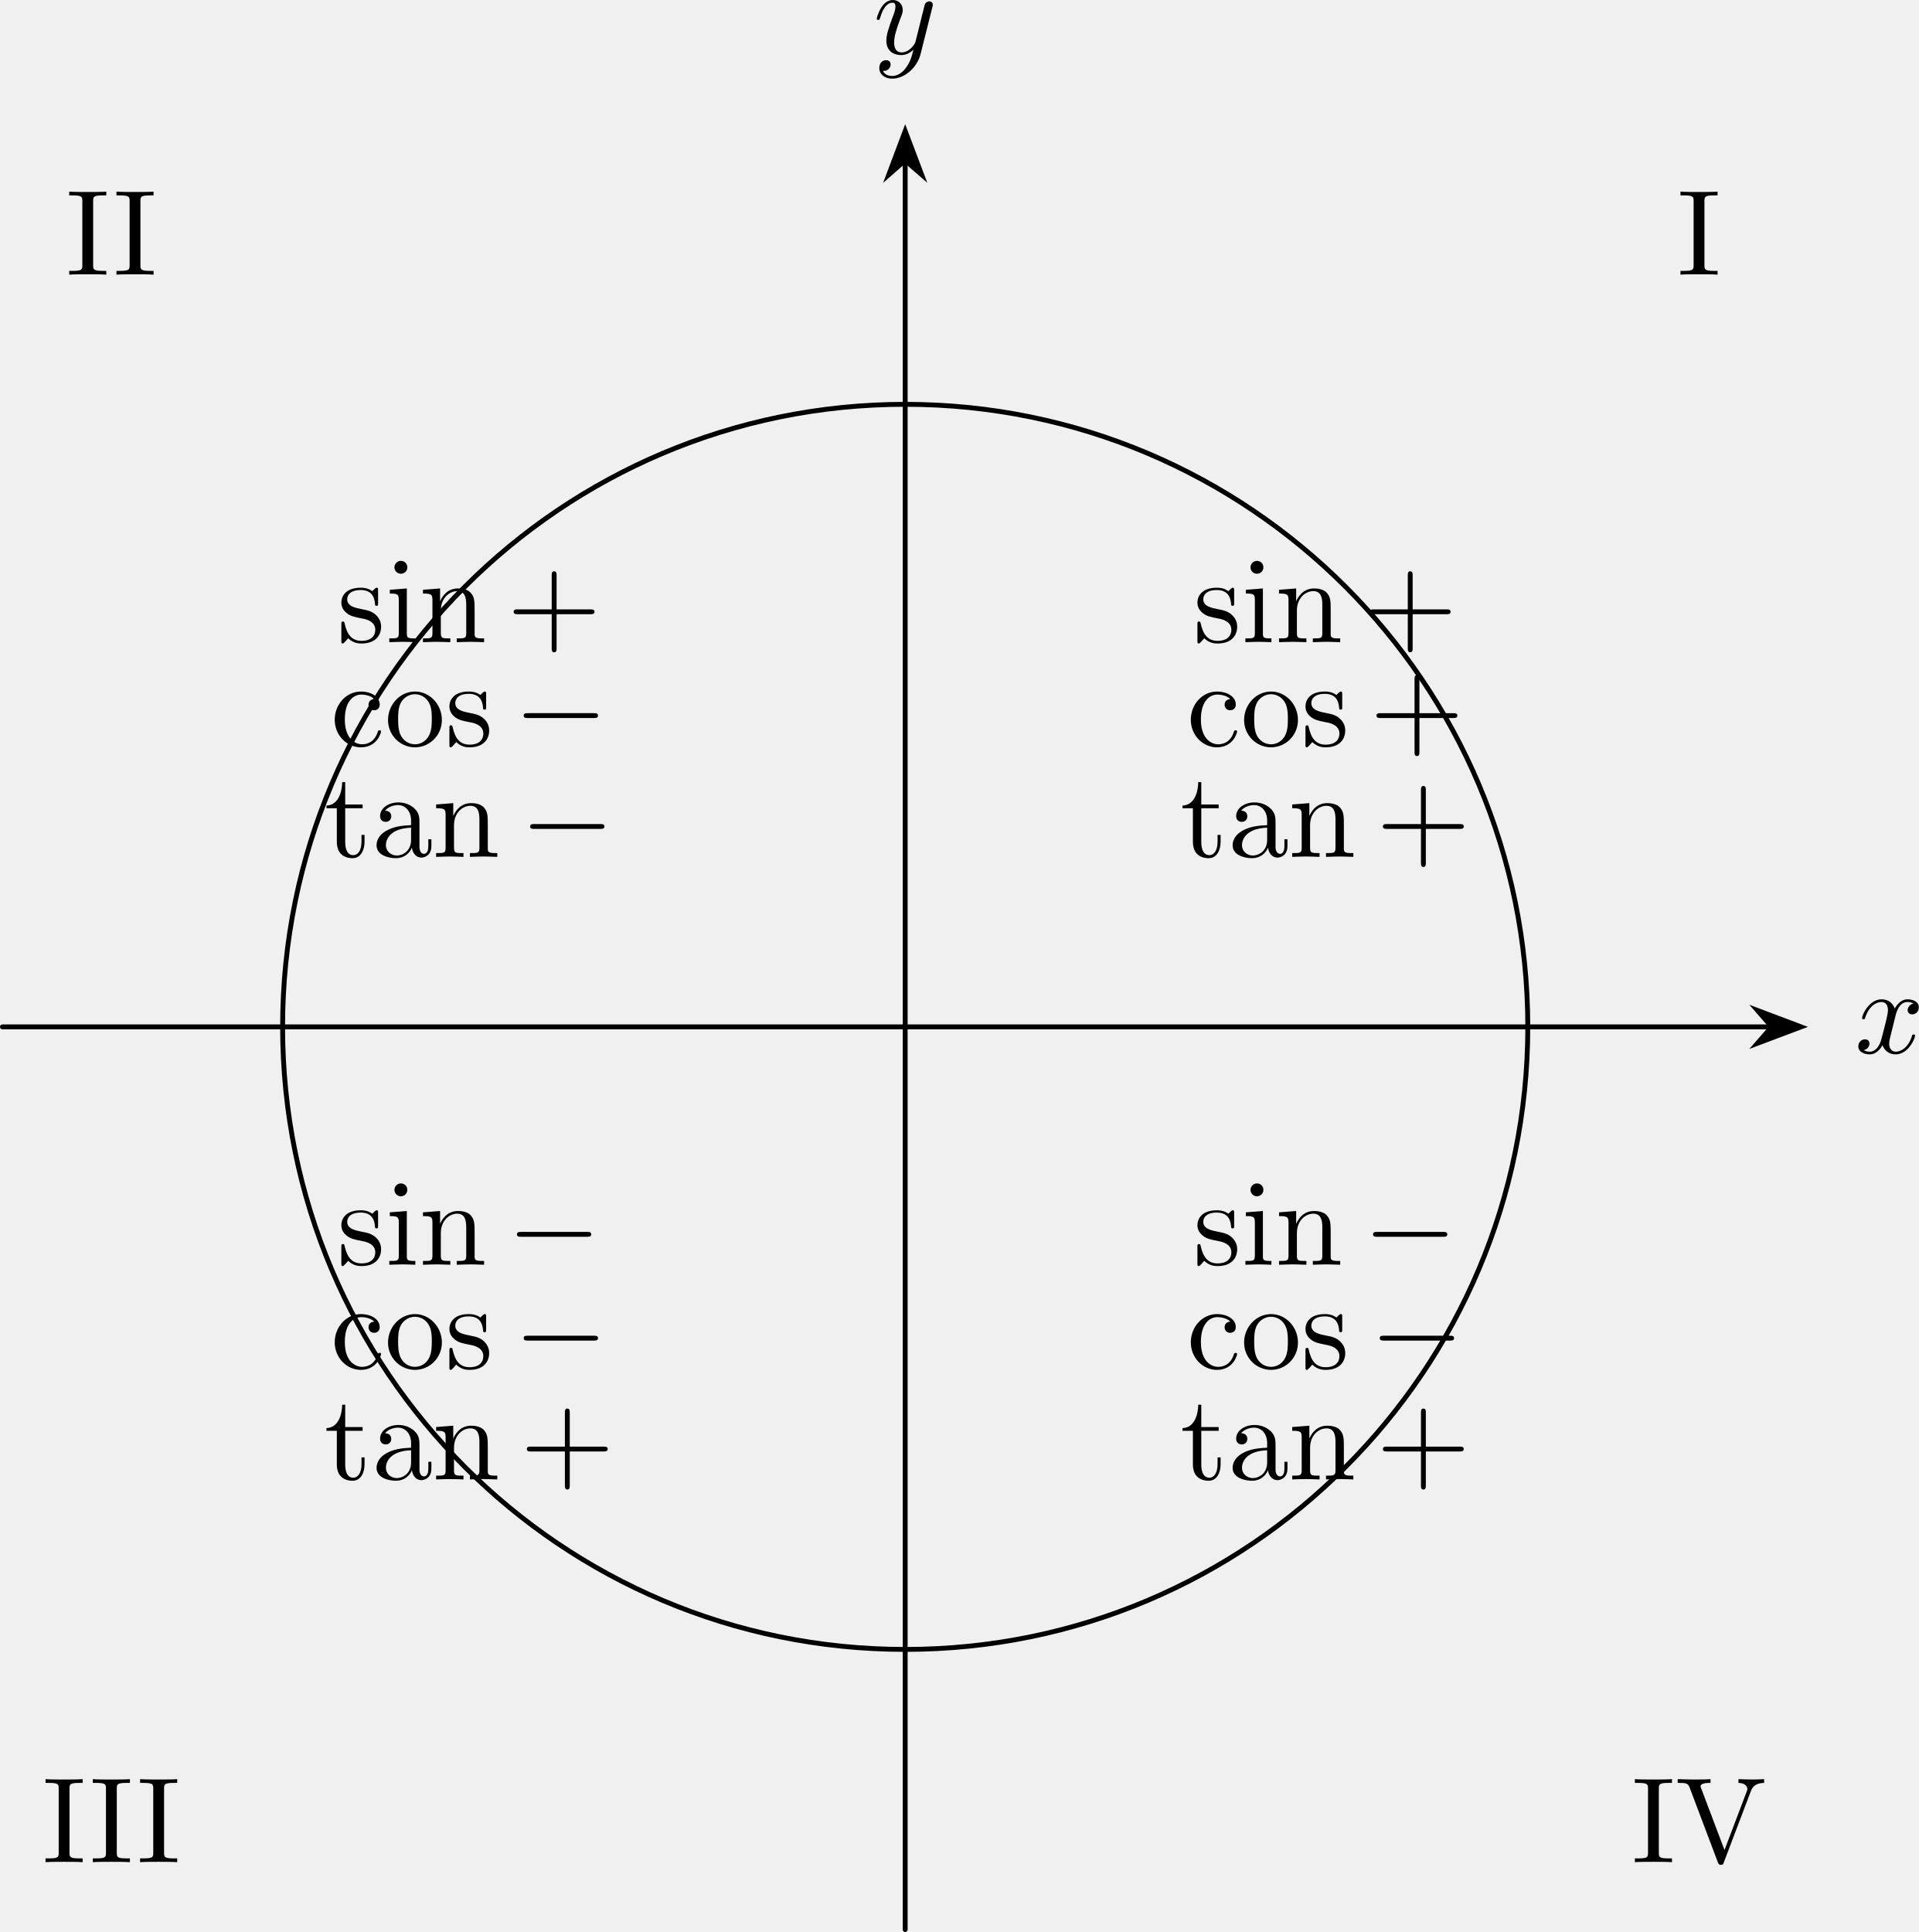
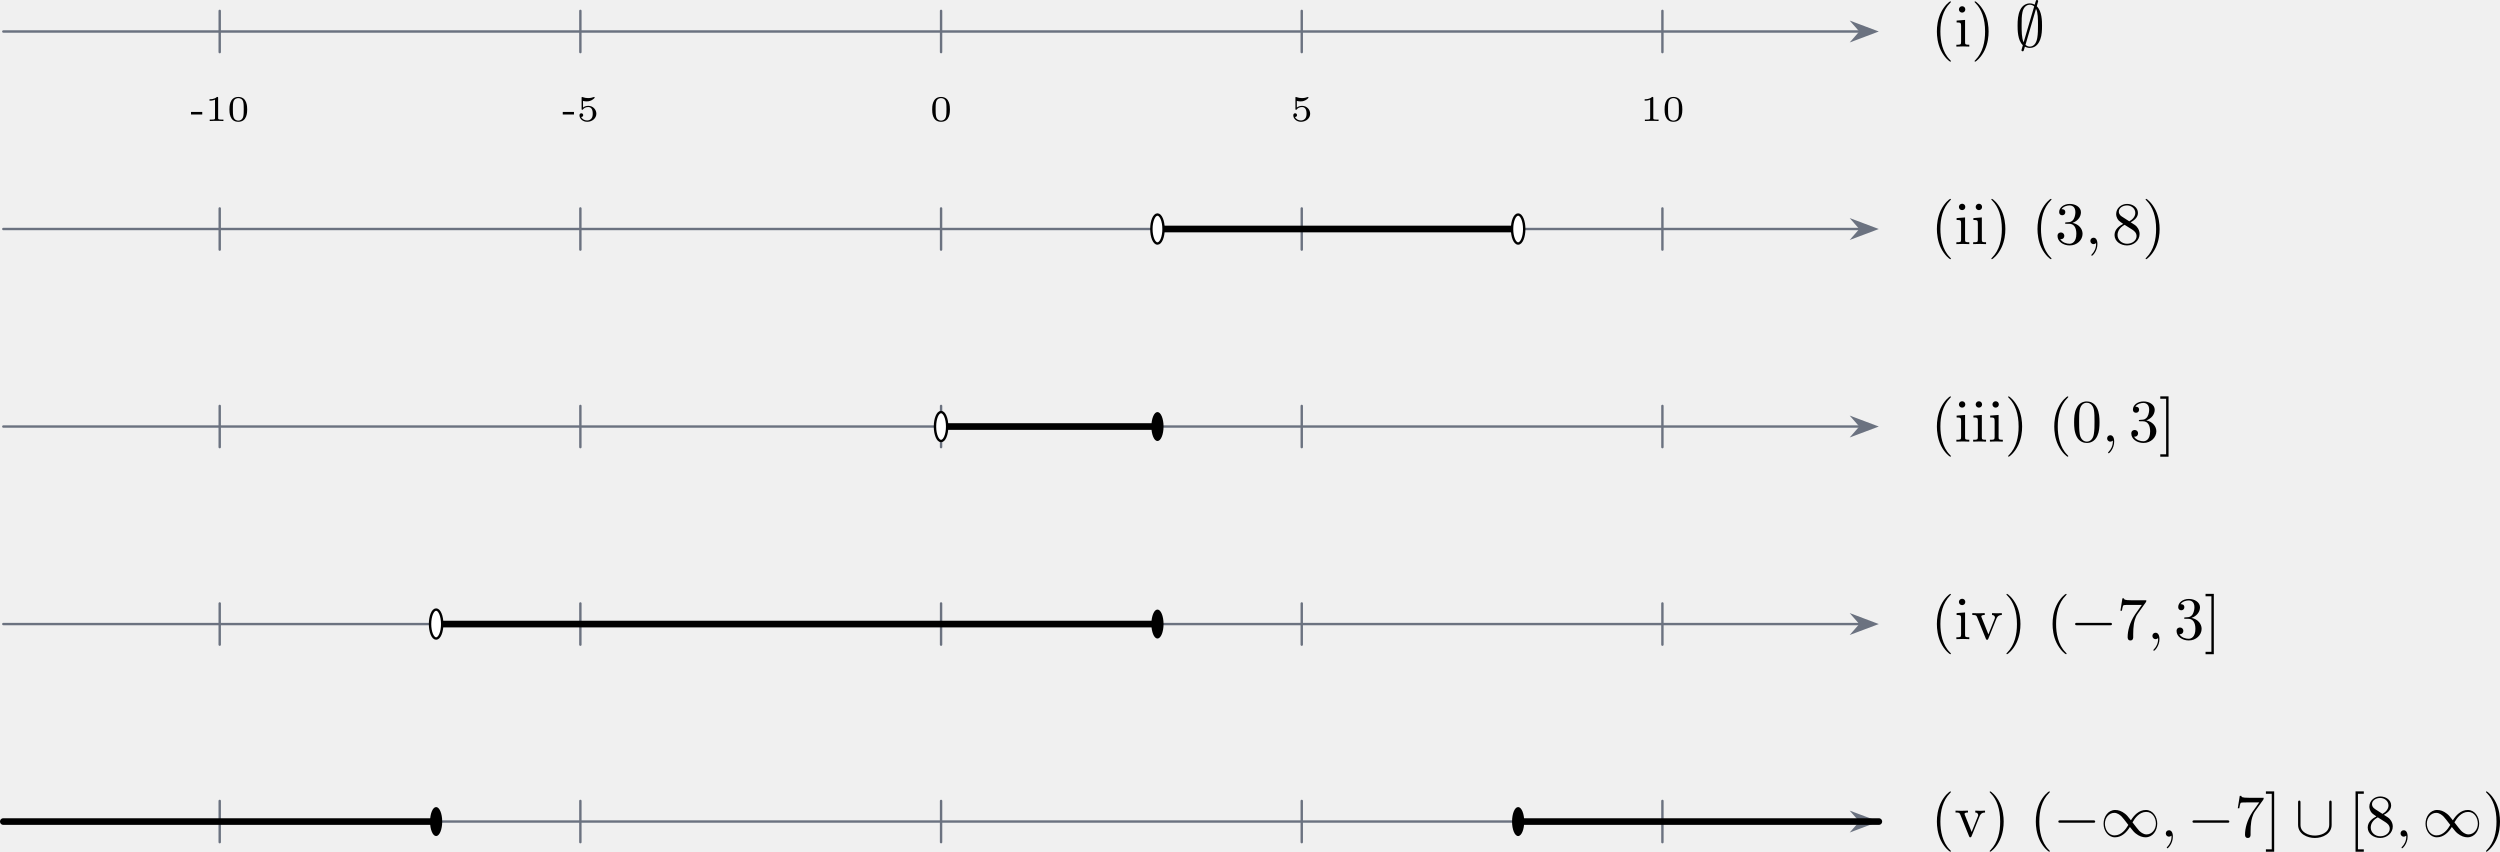
- <svg xmlns="http://www.w3.org/2000/svg" xmlns:xlink="http://www.w3.org/1999/xlink" version="1.1" width="220.156pt" height="221.682pt" viewBox=".252 21.666 220.156 221.682">
+ <svg xmlns="http://www.w3.org/2000/svg" xmlns:xlink="http://www.w3.org/1999/xlink" version="1.1" width="577.663pt" height="196.807pt" viewBox="-.001 40.49 577.663 196.807">
  <defs>
+     <path id="g2-45" d="M2.014-1.076V-1.5H.161V-1.076H2.014Z" />
+     <path id="g2-48" d="M3.288-1.907C3.288-2.343 3.288-3.975 1.823-3.975S.359-2.343 .359-1.907C.359-1.476 .359 .126 1.823 .126S3.288-1.476 3.288-1.907ZM1.823-.066C1.572-.066 1.166-.185 1.022-.681C.927-1.028 .927-1.614 .927-1.985C.927-2.385 .927-2.845 1.01-3.168C1.16-3.706 1.614-3.784 1.823-3.784C2.098-3.784 2.493-3.652 2.624-3.198C2.714-2.881 2.72-2.445 2.72-1.985C2.72-1.602 2.72-.998 2.618-.664C2.451-.143 2.02-.066 1.823-.066Z" />
+     <path id="g2-49" d="M2.146-3.796C2.146-3.975 2.122-3.975 1.943-3.975C1.548-3.593 .938-3.593 .723-3.593V-3.359C.879-3.359 1.273-3.359 1.632-3.527V-.508C1.632-.311 1.632-.233 1.016-.233H.759V0C1.088-.024 1.554-.024 1.889-.024S2.69-.024 3.019 0V-.233H2.762C2.146-.233 2.146-.311 2.146-.508V-3.796Z" />
+     <path id="g2-53" d="M1.016-3.318C1.213-3.264 1.423-3.24 1.626-3.24C1.757-3.24 2.092-3.24 2.469-3.449C2.57-3.509 2.941-3.754 2.941-3.879C2.941-3.957 2.881-3.975 2.857-3.975C2.839-3.975 2.833-3.975 2.768-3.951C2.552-3.867 2.248-3.784 1.859-3.784C1.566-3.784 1.243-3.838 .974-3.939C.915-3.963 .891-3.975 .867-3.975C.783-3.975 .783-3.909 .783-3.814V-2.02C.783-1.919 .783-1.847 .891-1.847C.944-1.847 .962-1.871 1.004-1.919C1.154-2.11 1.417-2.313 1.883-2.313C2.618-2.313 2.618-1.417 2.618-1.225C2.618-.992 2.6-.658 2.403-.412C2.218-.185 1.943-.09 1.686-.09C1.273-.09 .861-.317 .717-.664C1.01-.669 1.046-.903 1.046-.974C1.046-1.136 .921-1.279 .735-1.279C.681-1.279 .43-1.249 .43-.95C.43-.4 .95 .126 1.704 .126C2.523 .126 3.216-.454 3.216-1.201C3.216-1.883 2.666-2.505 1.895-2.505C1.506-2.505 1.207-2.379 1.016-2.218V-3.318Z" />
    <path id="g7-0" d="M6.565-2.291C6.735-2.291 6.914-2.291 6.914-2.491S6.735-2.69 6.565-2.69H1.176C1.006-2.69 .827-2.69 .827-2.491S1.006-2.291 1.176-2.291H6.565Z" />
-     <path id="g6-43" d="M4.462-2.509H7.505C7.658-2.509 7.865-2.509 7.865-2.727S7.658-2.945 7.505-2.945H4.462V-6C4.462-6.153 4.462-6.36 4.244-6.36S4.025-6.153 4.025-6V-2.945H.971C.818-2.945 .611-2.945 .611-2.727S.818-2.509 .971-2.509H4.025V.545C4.025 .698 4.025 .905 4.244 .905S4.462 .698 4.462 .545V-2.509Z" />
-     <path id="g6-73" d="M2.455-6.6C2.455-6.993 2.487-7.113 3.349-7.113H3.633V-7.451C3.251-7.418 2.389-7.418 1.975-7.418C1.549-7.418 .687-7.418 .305-7.451V-7.113H.589C1.451-7.113 1.484-6.993 1.484-6.6V-.851C1.484-.458 1.451-.338 .589-.338H.305V0C.687-.033 1.549-.033 1.964-.033C2.389-.033 3.251-.033 3.633 0V-.338H3.349C2.487-.338 2.455-.458 2.455-.851V-6.6Z" />
-     <path id="g6-86" d="M6.775-6.382C6.927-6.785 7.222-7.102 7.964-7.113V-7.451C7.625-7.429 7.189-7.418 6.905-7.418C6.578-7.418 5.945-7.44 5.662-7.451V-7.113C6.229-7.102 6.458-6.818 6.458-6.567C6.458-6.48 6.425-6.415 6.404-6.349L4.407-1.091L2.324-6.6C2.258-6.753 2.258-6.775 2.258-6.796C2.258-7.113 2.88-7.113 3.153-7.113V-7.451C2.76-7.418 2.007-7.418 1.593-7.418C1.069-7.418 .6-7.44 .207-7.451V-7.113C.916-7.113 1.124-7.113 1.276-6.698L3.807 0C3.884 .207 3.938 .24 4.08 .24C4.265 .24 4.287 .185 4.342 .033L6.775-6.382Z" />
-     <path id="g6-97" d="M3.633-.829C3.676-.393 3.971 .065 4.484 .065C4.713 .065 5.378-.087 5.378-.971V-1.582H5.105V-.971C5.105-.338 4.833-.273 4.713-.273C4.353-.273 4.309-.764 4.309-.818V-3C4.309-3.458 4.309-3.884 3.916-4.287C3.491-4.713 2.945-4.887 2.422-4.887C1.527-4.887 .775-4.375 .775-3.655C.775-3.327 .993-3.142 1.276-3.142C1.582-3.142 1.778-3.36 1.778-3.644C1.778-3.775 1.724-4.135 1.222-4.145C1.516-4.527 2.051-4.647 2.4-4.647C2.935-4.647 3.556-4.222 3.556-3.251V-2.847C3-2.815 2.236-2.782 1.549-2.455C.731-2.084 .458-1.516 .458-1.036C.458-.153 1.516 .12 2.204 .12C2.924 .12 3.425-.316 3.633-.829ZM3.556-2.618V-1.527C3.556-.491 2.771-.12 2.28-.12C1.745-.12 1.298-.502 1.298-1.047C1.298-1.647 1.756-2.553 3.556-2.618Z" />
-     <path id="g6-99" d="M1.276-2.378C1.276-4.156 2.171-4.615 2.749-4.615C2.847-4.615 3.535-4.604 3.916-4.211C3.469-4.178 3.404-3.851 3.404-3.709C3.404-3.425 3.6-3.207 3.905-3.207C4.189-3.207 4.407-3.393 4.407-3.72C4.407-4.462 3.578-4.887 2.738-4.887C1.375-4.887 .371-3.709 .371-2.356C.371-.96 1.451 .12 2.716 .12C4.178 .12 4.527-1.189 4.527-1.298S4.418-1.407 4.385-1.407C4.287-1.407 4.265-1.364 4.244-1.298C3.927-.284 3.218-.153 2.815-.153C2.236-.153 1.276-.622 1.276-2.378Z" />
+     <path id="g7-49" d="M5.061-2.7C4.523-3.377 4.403-3.527 4.095-3.776C3.537-4.224 2.979-4.403 2.471-4.403C1.305-4.403 .548-3.308 .548-2.142C.548-.996 1.285 .11 2.431 .11S4.403-.797 4.892-1.594C5.43-.917 5.549-.767 5.858-.518C6.416-.07 6.974 .11 7.482 .11C8.648 .11 9.405-.986 9.405-2.152C9.405-3.298 8.667-4.403 7.522-4.403S5.549-3.497 5.061-2.7ZM5.32-2.361C5.729-3.078 6.466-4.085 7.592-4.085C8.648-4.085 9.186-3.049 9.186-2.152C9.186-1.176 8.518-.369 7.641-.369C7.064-.369 6.615-.787 6.406-.996C6.157-1.265 5.928-1.574 5.32-2.361ZM4.633-1.933C4.224-1.215 3.487-.209 2.361-.209C1.305-.209 .767-1.245 .767-2.142C.767-3.118 1.435-3.925 2.311-3.925C2.889-3.925 3.337-3.507 3.547-3.298C3.796-3.029 4.025-2.72 4.633-1.933Z" />
+     <path id="g7-59" d="M3.866-7.492C3.866-7.601 3.786-7.691 3.666-7.691C3.517-7.691 3.487-7.582 3.427-7.372C3.308-6.974 3.407-7.323 3.298-6.924C3.178-6.984 2.859-7.133 2.491-7.133C1.923-7.133 1.275-6.834 .907-6.067C.518-5.26 .468-4.364 .468-3.437C.468-2.809 .468-1.016 1.335-.239C1.106 .528 1.106 .548 1.106 .578C1.106 .687 1.186 .777 1.305 .777C1.455 .777 1.484 .677 1.544 .458C1.664 .06 1.564 .408 1.674 .01C1.913 .139 2.212 .219 2.481 .219C3.597 .219 4.035-.717 4.214-1.196C4.473-1.893 4.503-2.72 4.503-3.437C4.503-4.174 4.503-5.828 3.636-6.655L3.866-7.492ZM1.465-.697C1.136-1.385 1.136-2.61 1.136-3.557C1.136-4.364 1.136-5.051 1.275-5.689C1.465-6.615 2.042-6.914 2.491-6.914C2.69-6.914 2.949-6.854 3.208-6.635L1.465-.697ZM3.507-6.237C3.836-5.659 3.836-4.503 3.836-3.557C3.836-2.829 3.836-2.092 3.716-1.425C3.537-.379 3.009 0 2.481 0C2.252 0 2.012-.08 1.773-.289L3.507-6.237Z" />
+     <path id="g7-91" d="M6.087-5.599C6.087-5.778 6.087-5.958 5.888-5.958S5.689-5.778 5.689-5.599V-1.993C5.689-.498 4.065-.179 3.318-.179C2.869-.179 2.242-.269 1.714-.608C.946-1.096 .946-1.733 .946-2.002V-5.599C.946-5.778 .946-5.958 .747-5.958S.548-5.778 .548-5.599V-1.953C.548-.438 2.072 .219 3.318 .219C4.613 .219 6.087-.478 6.087-1.943V-5.599Z" />
+     <path id="g9-59" d="M2.022-.01C2.022-.667 1.773-1.056 1.385-1.056C1.056-1.056 .857-.807 .857-.528C.857-.259 1.056 0 1.385 0C1.504 0 1.634-.04 1.733-.13C1.763-.149 1.773-.159 1.783-.159S1.803-.149 1.803-.01C1.803 .727 1.455 1.325 1.126 1.654C1.016 1.763 1.016 1.783 1.016 1.813C1.016 1.883 1.066 1.923 1.116 1.923C1.225 1.923 2.022 1.156 2.022-.01Z" />
+     <use id="g11-40" xlink:href="#g6-40" transform="scale(.913242)" />
+     <use id="g11-41" xlink:href="#g6-41" transform="scale(.913242)" />
+     <use id="g11-48" xlink:href="#g6-48" transform="scale(.913242)" />
+     <use id="g11-51" xlink:href="#g6-51" transform="scale(.913242)" />
+     <use id="g11-55" xlink:href="#g6-55" transform="scale(.913242)" />
+     <use id="g11-56" xlink:href="#g6-56" transform="scale(.913242)" />
+     <use id="g11-91" xlink:href="#g6-91" transform="scale(.913242)" />
+     <use id="g11-93" xlink:href="#g6-93" transform="scale(.913242)" />
+     <use id="g11-105" xlink:href="#g6-105" transform="scale(.913242)" />
+     <use id="g11-118" xlink:href="#g6-118" transform="scale(.913242)" />
+     <path id="g6-40" d="M3.611 2.618C3.611 2.585 3.611 2.564 3.425 2.378C2.062 1.004 1.713-1.058 1.713-2.727C1.713-4.625 2.127-6.524 3.469-7.887C3.611-8.018 3.611-8.04 3.611-8.073C3.611-8.149 3.567-8.182 3.502-8.182C3.393-8.182 2.411-7.44 1.767-6.055C1.211-4.855 1.08-3.644 1.08-2.727C1.08-1.876 1.2-.556 1.8 .676C2.455 2.018 3.393 2.727 3.502 2.727C3.567 2.727 3.611 2.695 3.611 2.618Z" />
+     <path id="g6-41" d="M3.153-2.727C3.153-3.578 3.033-4.898 2.433-6.131C1.778-7.473 .84-8.182 .731-8.182C.665-8.182 .622-8.138 .622-8.073C.622-8.04 .622-8.018 .829-7.822C1.898-6.742 2.52-5.007 2.52-2.727C2.52-.862 2.116 1.058 .764 2.433C.622 2.564 .622 2.585 .622 2.618C.622 2.684 .665 2.727 .731 2.727C.84 2.727 1.822 1.985 2.465 .6C3.022-.6 3.153-1.811 3.153-2.727Z" />
+     <path id="g6-48" d="M5.018-3.491C5.018-4.364 4.964-5.236 4.582-6.044C4.08-7.091 3.185-7.265 2.727-7.265C2.073-7.265 1.276-6.982 .829-5.967C.48-5.215 .425-4.364 .425-3.491C.425-2.673 .469-1.691 .916-.862C1.385 .022 2.182 .24 2.716 .24C3.305 .24 4.135 .011 4.615-1.025C4.964-1.778 5.018-2.629 5.018-3.491ZM2.716 0C2.291 0 1.647-.273 1.451-1.32C1.331-1.975 1.331-2.978 1.331-3.622C1.331-4.32 1.331-5.04 1.418-5.629C1.625-6.927 2.444-7.025 2.716-7.025C3.076-7.025 3.796-6.829 4.004-5.749C4.113-5.138 4.113-4.309 4.113-3.622C4.113-2.804 4.113-2.062 3.993-1.364C3.829-.327 3.207 0 2.716 0Z" />
+     <path id="g6-51" d="M3.164-3.84C4.058-4.135 4.691-4.898 4.691-5.76C4.691-6.655 3.731-7.265 2.684-7.265C1.582-7.265 .753-6.611 .753-5.782C.753-5.422 .993-5.215 1.309-5.215C1.647-5.215 1.865-5.455 1.865-5.771C1.865-6.316 1.353-6.316 1.189-6.316C1.527-6.851 2.247-6.993 2.64-6.993C3.087-6.993 3.687-6.753 3.687-5.771C3.687-5.64 3.665-5.007 3.382-4.527C3.055-4.004 2.684-3.971 2.411-3.96C2.324-3.949 2.062-3.927 1.985-3.927C1.898-3.916 1.822-3.905 1.822-3.796C1.822-3.676 1.898-3.676 2.084-3.676H2.564C3.458-3.676 3.862-2.935 3.862-1.865C3.862-.382 3.109-.065 2.629-.065C2.16-.065 1.342-.251 .96-.895C1.342-.84 1.68-1.08 1.68-1.495C1.68-1.887 1.385-2.105 1.069-2.105C.807-2.105 .458-1.953 .458-1.473C.458-.48 1.473 .24 2.662 .24C3.993 .24 4.985-.753 4.985-1.865C4.985-2.76 4.298-3.611 3.164-3.84Z" />
+     <path id="g6-55" d="M5.193-6.644C5.291-6.775 5.291-6.796 5.291-7.025H2.64C1.309-7.025 1.287-7.167 1.244-7.375H.971L.611-5.127H.884C.916-5.302 1.015-5.989 1.156-6.12C1.233-6.185 2.084-6.185 2.225-6.185H4.484C4.364-6.011 3.502-4.822 3.262-4.462C2.28-2.989 1.92-1.473 1.92-.36C1.92-.251 1.92 .24 2.422 .24S2.924-.251 2.924-.36V-.916C2.924-1.516 2.956-2.116 3.044-2.705C3.087-2.956 3.24-3.895 3.72-4.571L5.193-6.644Z" />
+     <path id="g6-56" d="M1.778-4.985C1.276-5.313 1.233-5.684 1.233-5.869C1.233-6.535 1.942-6.993 2.716-6.993C3.513-6.993 4.211-6.425 4.211-5.64C4.211-5.018 3.785-4.495 3.131-4.113L1.778-4.985ZM3.371-3.949C4.156-4.353 4.691-4.92 4.691-5.64C4.691-6.644 3.72-7.265 2.727-7.265C1.636-7.265 .753-6.458 .753-5.444C.753-5.247 .775-4.756 1.233-4.244C1.353-4.113 1.756-3.84 2.029-3.655C1.396-3.338 .458-2.727 .458-1.647C.458-.491 1.571 .24 2.716 .24C3.949 .24 4.985-.665 4.985-1.833C4.985-2.225 4.865-2.716 4.451-3.175C4.244-3.404 4.069-3.513 3.371-3.949ZM2.28-3.491L3.622-2.64C3.927-2.433 4.44-2.105 4.44-1.44C4.44-.633 3.622-.065 2.727-.065C1.789-.065 1.004-.742 1.004-1.647C1.004-2.28 1.353-2.978 2.28-3.491Z" />
+     <path id="g6-91" d="M2.782 2.727V2.291H1.724V-7.745H2.782V-8.182H1.287V2.727H2.782Z" />
+     <path id="g6-93" d="M1.735-8.182H.24V-7.745H1.298V2.291H.24V2.727H1.735V-8.182Z" />
    <path id="g6-105" d="M1.931-4.822L.404-4.702V-4.364C1.113-4.364 1.211-4.298 1.211-3.764V-.829C1.211-.338 1.091-.338 .36-.338V0C.709-.011 1.298-.033 1.56-.033C1.942-.033 2.324-.011 2.695 0V-.338C1.975-.338 1.931-.393 1.931-.818V-4.822ZM1.975-6.72C1.975-7.069 1.702-7.298 1.396-7.298C1.058-7.298 .818-7.004 .818-6.72C.818-6.425 1.058-6.142 1.396-6.142C1.702-6.142 1.975-6.371 1.975-6.72Z" />
-     <path id="g6-110" d="M1.2-3.753V-.829C1.2-.338 1.08-.338 .349-.338V0C.731-.011 1.287-.033 1.582-.033C1.865-.033 2.433-.011 2.804 0V-.338C2.073-.338 1.953-.338 1.953-.829V-2.836C1.953-3.971 2.727-4.582 3.425-4.582C4.113-4.582 4.233-3.993 4.233-3.371V-.829C4.233-.338 4.113-.338 3.382-.338V0C3.764-.011 4.32-.033 4.615-.033C4.898-.033 5.465-.011 5.836 0V-.338C5.269-.338 4.996-.338 4.985-.665V-2.749C4.985-3.687 4.985-4.025 4.647-4.418C4.495-4.604 4.135-4.822 3.502-4.822C2.705-4.822 2.193-4.353 1.887-3.676V-4.822L.349-4.702V-4.364C1.113-4.364 1.2-4.287 1.2-3.753Z" />
-     <path id="g6-111" d="M5.138-2.335C5.138-3.731 4.047-4.887 2.727-4.887C1.364-4.887 .305-3.698 .305-2.335C.305-.927 1.44 .12 2.716 .12C4.036 .12 5.138-.949 5.138-2.335ZM2.727-.153C2.258-.153 1.778-.382 1.484-.884C1.211-1.364 1.211-2.029 1.211-2.422C1.211-2.847 1.211-3.436 1.473-3.916C1.767-4.418 2.28-4.647 2.716-4.647C3.196-4.647 3.665-4.407 3.949-3.938S4.233-2.836 4.233-2.422C4.233-2.029 4.233-1.44 3.993-.96C3.753-.469 3.273-.153 2.727-.153Z" />
-     <path id="g6-115" d="M2.269-2.116C2.509-2.073 3.404-1.898 3.404-1.113C3.404-.556 3.022-.12 2.171-.12C1.255-.12 .862-.742 .655-1.669C.622-1.811 .611-1.855 .502-1.855C.36-1.855 .36-1.778 .36-1.582V-.142C.36 .044 .36 .12 .48 .12C.535 .12 .545 .109 .753-.098C.775-.12 .775-.142 .971-.349C1.451 .109 1.942 .12 2.171 .12C3.425 .12 3.927-.611 3.927-1.396C3.927-1.975 3.6-2.302 3.469-2.433C3.109-2.782 2.684-2.869 2.225-2.956C1.615-3.076 .884-3.218 .884-3.851C.884-4.233 1.167-4.68 2.105-4.68C3.305-4.68 3.36-3.698 3.382-3.36C3.393-3.262 3.491-3.262 3.513-3.262C3.655-3.262 3.655-3.316 3.655-3.524V-4.625C3.655-4.811 3.655-4.887 3.535-4.887C3.48-4.887 3.458-4.887 3.316-4.756C3.284-4.713 3.175-4.615 3.131-4.582C2.716-4.887 2.269-4.887 2.105-4.887C.775-4.887 .36-4.156 .36-3.545C.36-3.164 .535-2.858 .829-2.618C1.178-2.335 1.484-2.269 2.269-2.116Z" />
-     <path id="g6-116" d="M1.887-4.364H3.447V-4.702H1.887V-6.709H1.615C1.604-5.815 1.276-4.647 .207-4.604V-4.364H1.135V-1.353C1.135-.011 2.149 .12 2.542 .12C3.316 .12 3.622-.655 3.622-1.353V-1.975H3.349V-1.375C3.349-.567 3.022-.153 2.618-.153C1.887-.153 1.887-1.145 1.887-1.331V-4.364Z" />
-     <use id="g11-43" xlink:href="#g6-43" transform="scale(.913242)" />
-     <use id="g11-73" xlink:href="#g6-73" transform="scale(.913242)" />
-     <use id="g11-86" xlink:href="#g6-86" transform="scale(.913242)" />
-     <use id="g11-97" xlink:href="#g6-97" transform="scale(.913242)" />
-     <use id="g11-99" xlink:href="#g6-99" transform="scale(.913242)" />
-     <use id="g11-105" xlink:href="#g6-105" transform="scale(.913242)" />
-     <use id="g11-110" xlink:href="#g6-110" transform="scale(.913242)" />
-     <use id="g11-111" xlink:href="#g6-111" transform="scale(.913242)" />
-     <use id="g11-115" xlink:href="#g6-115" transform="scale(.913242)" />
-     <use id="g11-116" xlink:href="#g6-116" transform="scale(.913242)" />
-     <path id="g9-120" d="M3.328-3.009C3.387-3.268 3.616-4.184 4.314-4.184C4.364-4.184 4.603-4.184 4.812-4.055C4.533-4.005 4.334-3.756 4.334-3.517C4.334-3.357 4.443-3.168 4.712-3.168C4.932-3.168 5.25-3.347 5.25-3.746C5.25-4.264 4.663-4.403 4.324-4.403C3.746-4.403 3.397-3.875 3.278-3.646C3.029-4.304 2.491-4.403 2.202-4.403C1.166-4.403 .598-3.118 .598-2.869C.598-2.77 .697-2.77 .717-2.77C.797-2.77 .827-2.79 .847-2.879C1.186-3.935 1.843-4.184 2.182-4.184C2.371-4.184 2.72-4.095 2.72-3.517C2.72-3.208 2.55-2.54 2.182-1.146C2.022-.528 1.674-.11 1.235-.11C1.176-.11 .946-.11 .737-.239C.986-.289 1.205-.498 1.205-.777C1.205-1.046 .986-1.126 .837-1.126C.538-1.126 .289-.867 .289-.548C.289-.09 .787 .11 1.225 .11C1.883 .11 2.242-.588 2.271-.648C2.391-.279 2.75 .11 3.347 .11C4.374 .11 4.941-1.176 4.941-1.425C4.941-1.524 4.852-1.524 4.822-1.524C4.732-1.524 4.712-1.484 4.692-1.415C4.364-.349 3.686-.11 3.367-.11C2.979-.11 2.819-.428 2.819-.767C2.819-.986 2.879-1.205 2.989-1.644L3.328-3.009Z" />
-     <path id="g9-121" d="M4.842-3.796C4.882-3.935 4.882-3.955 4.882-4.025C4.882-4.204 4.742-4.294 4.593-4.294C4.493-4.294 4.334-4.234 4.244-4.085C4.224-4.035 4.144-3.726 4.105-3.547C4.035-3.288 3.965-3.019 3.905-2.75L3.457-.956C3.417-.807 2.989-.11 2.331-.11C1.823-.11 1.714-.548 1.714-.917C1.714-1.375 1.883-1.993 2.222-2.869C2.381-3.278 2.421-3.387 2.421-3.587C2.421-4.035 2.102-4.403 1.604-4.403C.658-4.403 .289-2.959 .289-2.869C.289-2.77 .389-2.77 .408-2.77C.508-2.77 .518-2.79 .568-2.949C.837-3.885 1.235-4.184 1.574-4.184C1.654-4.184 1.823-4.184 1.823-3.866C1.823-3.616 1.724-3.357 1.654-3.168C1.255-2.112 1.076-1.544 1.076-1.076C1.076-.189 1.704 .11 2.291 .11C2.68 .11 3.019-.06 3.298-.339C3.168 .179 3.049 .667 2.65 1.196C2.391 1.534 2.012 1.823 1.554 1.823C1.415 1.823 .966 1.793 .797 1.405C.956 1.405 1.086 1.405 1.225 1.285C1.325 1.196 1.425 1.066 1.425 .877C1.425 .568 1.156 .528 1.056 .528C.827 .528 .498 .687 .498 1.176C.498 1.674 .936 2.042 1.554 2.042C2.58 2.042 3.606 1.136 3.885 .01L4.842-3.796Z" />
+     <path id="g6-118" d="M4.538-3.633C4.636-3.884 4.822-4.353 5.542-4.364V-4.702C5.291-4.68 4.975-4.669 4.724-4.669C4.462-4.669 3.96-4.691 3.775-4.702V-4.364C4.178-4.353 4.298-4.102 4.298-3.895C4.298-3.796 4.276-3.753 4.233-3.633L3.12-.851L1.898-3.895C1.833-4.036 1.833-4.058 1.833-4.08C1.833-4.364 2.258-4.364 2.455-4.364V-4.702C2.127-4.691 1.516-4.669 1.265-4.669C.971-4.669 .535-4.68 .207-4.702V-4.364C.895-4.364 .938-4.298 1.08-3.96L2.651-.087C2.716 .065 2.738 .12 2.88 .12S3.065 .022 3.109-.087L4.538-3.633Z" />
  </defs>
  <g id="page1" transform="matrix(1.4 0 0 1.4 0 0)">
-     <path d="M.379 99.637H145.285" stroke="#000" fill="none" stroke-width=".399" stroke-linecap="round" stroke-linejoin="round" />
-     <path d="M147.781 99.637L144.211 98.289L145.383 99.637L144.211 100.98Z" />
-     <path d="M147.781 99.637L144.211 98.289L145.383 99.637L144.211 100.98Z" stroke="#000" fill="none" stroke-width=".399" stroke-miterlimit="10" stroke-linecap="round" />
-     <g transform="matrix(1 0 0 1 77.8201 2.1445)">
-       <use x="74.364" y="99.637" xlink:href="#g9-120" />
+     <path d="M.547 34.121H307.027" stroke="#6b7280" fill="none" stroke-width=".399" stroke-linecap="round" stroke-linejoin="round" />
+     <path d="M309.524 34.121L305.953 32.777L307.129 34.121L305.953 35.469Z" fill="#6b7280" />
+     <path d="M309.524 34.121L305.953 32.777L307.129 34.121L305.953 35.469Z" stroke="#6b7280" fill="none" stroke-width=".399" stroke-miterlimit="10" stroke-linecap="round" />
+     <g transform="matrix(1 0 0 1 163.37 2.4907)">
+       <use x="155.319" y="34.122" xlink:href="#g11-40" />
+       <use x="159.193" y="34.122" xlink:href="#g11-105" />
+       <use x="161.961" y="34.122" xlink:href="#g11-41" />
+       <use x="169.156" y="34.122" xlink:href="#g7-59" />
    </g>
-     <path d="M74.363 173.621V28.715" stroke="#000" fill="none" stroke-width=".399" stroke-miterlimit="10" stroke-linecap="round" stroke-linejoin="round" />
-     <path d="M74.363 26.219L73.02 29.789L74.363 28.617L75.711 29.789Z" />
-     <path d="M74.363 26.219L73.02 29.789L74.363 28.617L75.711 29.789Z" stroke="#000" fill="none" stroke-width=".399" stroke-miterlimit="10" stroke-linecap="round" />
-     <g transform="matrix(1 0 0 1 -2.621 -79.757)">
-       <use x="74.364" y="99.637" xlink:href="#g9-121" />
+     <path d="M36.262 37.523V30.719" stroke="#6b7280" fill="none" stroke-width=".399" stroke-miterlimit="10" stroke-linecap="round" stroke-linejoin="round" />
+     <path d="M95.789 37.523V30.719" stroke="#6b7280" fill="none" stroke-width=".399" stroke-miterlimit="10" stroke-linecap="round" stroke-linejoin="round" />
+     <path d="M155.32 37.523V30.719" stroke="#6b7280" fill="none" stroke-width=".399" stroke-miterlimit="10" stroke-linecap="round" stroke-linejoin="round" />
+     <path d="M214.848 37.523V30.719" stroke="#6b7280" fill="none" stroke-width=".399" stroke-miterlimit="10" stroke-linecap="round" stroke-linejoin="round" />
+     <path d="M274.375 37.523V30.719" stroke="#6b7280" fill="none" stroke-width=".399" stroke-miterlimit="10" stroke-linecap="round" stroke-linejoin="round" />
+     <path d="M.547 66.719H307.027" stroke="#6b7280" fill="none" stroke-width=".399" stroke-miterlimit="10" stroke-linecap="round" stroke-linejoin="round" />
+     <path d="M309.524 66.719L305.953 65.375L307.129 66.719L305.953 68.066Z" fill="#6b7280" />
+     <path d="M309.524 66.719L305.953 65.375L307.129 66.719L305.953 68.066Z" stroke="#6b7280" fill="none" stroke-width=".399" stroke-miterlimit="10" stroke-linecap="round" />
+     <g transform="matrix(1 0 0 1 163.37 35.0893)">
+       <use x="155.319" y="34.122" xlink:href="#g11-40" />
+       <use x="159.193" y="34.122" xlink:href="#g11-105" />
+       <use x="161.961" y="34.122" xlink:href="#g11-105" />
+       <use x="164.728" y="34.122" xlink:href="#g11-41" />
+       <use x="171.923" y="34.122" xlink:href="#g11-40" />
+       <use x="175.798" y="34.122" xlink:href="#g11-51" />
+       <use x="180.779" y="34.122" xlink:href="#g9-59" />
+       <use x="185.207" y="34.122" xlink:href="#g11-56" />
+       <use x="190.188" y="34.122" xlink:href="#g11-41" />
    </g>
-     <path d="M125.387 99.637C125.387 71.457 102.543 48.613 74.363 48.613C46.184 48.613 23.34 71.457 23.34 99.637C23.34 127.816 46.184 150.66 74.363 150.66C102.543 150.66 125.387 127.816 125.387 99.637Z" stroke="#000" fill="none" stroke-width=".399" stroke-miterlimit="10" stroke-linecap="round" stroke-linejoin="round" />
-     <g transform="matrix(1 0 0 1 23.6206 -31.5295)">
-       <use x="74.364" y="99.637" xlink:href="#g11-115" />
-       <use x="78.294" y="99.637" xlink:href="#g11-105" />
-       <use x="81.061" y="99.637" xlink:href="#g11-110" />
-       <use x="88.256" y="99.637" xlink:href="#g11-43" />
+     <path d="M36.262 70.121V63.32" stroke="#6b7280" fill="none" stroke-width=".399" stroke-miterlimit="10" stroke-linecap="round" stroke-linejoin="round" />
+     <path d="M95.789 70.121V63.32" stroke="#6b7280" fill="none" stroke-width=".399" stroke-miterlimit="10" stroke-linecap="round" stroke-linejoin="round" />
+     <path d="M155.32 70.121V63.32" stroke="#6b7280" fill="none" stroke-width=".399" stroke-miterlimit="10" stroke-linecap="round" stroke-linejoin="round" />
+     <path d="M214.848 70.121V63.32" stroke="#6b7280" fill="none" stroke-width=".399" stroke-miterlimit="10" stroke-linecap="round" stroke-linejoin="round" />
+     <path d="M274.375 70.121V63.32" stroke="#6b7280" fill="none" stroke-width=".399" stroke-miterlimit="10" stroke-linecap="round" stroke-linejoin="round" />
+     <path d="M.547 99.32H307.027" stroke="#6b7280" fill="none" stroke-width=".399" stroke-miterlimit="10" stroke-linecap="round" stroke-linejoin="round" />
+     <path d="M309.524 99.32L305.953 97.973L307.129 99.32L305.953 100.664Z" fill="#6b7280" />
+     <path d="M309.524 99.32L305.953 97.973L307.129 99.32L305.953 100.664Z" stroke="#6b7280" fill="none" stroke-width=".399" stroke-miterlimit="10" stroke-linecap="round" />
+     <g transform="matrix(1 0 0 1 163.37 67.6883)">
+       <use x="155.319" y="34.122" xlink:href="#g11-40" />
+       <use x="159.193" y="34.122" xlink:href="#g11-105" />
+       <use x="161.961" y="34.122" xlink:href="#g11-105" />
+       <use x="164.728" y="34.122" xlink:href="#g11-105" />
+       <use x="167.495" y="34.122" xlink:href="#g11-41" />
+       <use x="174.691" y="34.122" xlink:href="#g11-40" />
+       <use x="178.565" y="34.122" xlink:href="#g11-48" />
+       <use x="183.546" y="34.122" xlink:href="#g9-59" />
+       <use x="187.974" y="34.122" xlink:href="#g11-51" />
+       <use x="192.956" y="34.122" xlink:href="#g11-93" />
    </g>
-     <g transform="matrix(1 0 0 1 23.0671 -23.0212)">
-       <use x="74.364" y="99.637" xlink:href="#g11-99" />
-       <use x="78.792" y="99.637" xlink:href="#g11-111" />
-       <use x="83.773" y="99.637" xlink:href="#g11-115" />
-       <use x="89.363" y="99.637" xlink:href="#g11-43" />
+     <path d="M36.262 102.719V95.918" stroke="#6b7280" fill="none" stroke-width=".399" stroke-miterlimit="10" stroke-linecap="round" stroke-linejoin="round" />
+     <path d="M95.789 102.719V95.918" stroke="#6b7280" fill="none" stroke-width=".399" stroke-miterlimit="10" stroke-linecap="round" stroke-linejoin="round" />
+     <path d="M155.32 102.719V95.918" stroke="#6b7280" fill="none" stroke-width=".399" stroke-miterlimit="10" stroke-linecap="round" stroke-linejoin="round" />
+     <path d="M214.848 102.719V95.918" stroke="#6b7280" fill="none" stroke-width=".399" stroke-miterlimit="10" stroke-linecap="round" stroke-linejoin="round" />
+     <path d="M274.375 102.719V95.918" stroke="#6b7280" fill="none" stroke-width=".399" stroke-miterlimit="10" stroke-linecap="round" stroke-linejoin="round" />
+     <path d="M.547 131.918H307.027" stroke="#6b7280" fill="none" stroke-width=".399" stroke-miterlimit="10" stroke-linecap="round" stroke-linejoin="round" />
+     <path d="M309.524 131.918L305.953 130.571L307.129 131.918L305.953 133.262Z" fill="#6b7280" />
+     <path d="M309.524 131.918L305.953 130.571L307.129 131.918L305.953 133.262Z" stroke="#6b7280" fill="none" stroke-width=".399" stroke-miterlimit="10" stroke-linecap="round" />
+     <g transform="matrix(1 0 0 1 163.37 100.2863)">
+       <use x="155.319" y="34.122" xlink:href="#g11-40" />
+       <use x="159.193" y="34.122" xlink:href="#g11-105" />
+       <use x="161.961" y="34.122" xlink:href="#g11-118" />
+       <use x="167.219" y="34.122" xlink:href="#g11-41" />
+       <use x="174.414" y="34.122" xlink:href="#g11-40" />
+       <use x="178.288" y="34.122" xlink:href="#g7-0" />
+       <use x="186.037" y="34.122" xlink:href="#g11-55" />
+       <use x="191.018" y="34.122" xlink:href="#g9-59" />
+       <use x="195.446" y="34.122" xlink:href="#g11-51" />
+       <use x="200.428" y="34.122" xlink:href="#g11-93" />
    </g>
-     <g transform="matrix(1 0 0 1 22.5413 -13.9338)">
-       <use x="74.364" y="99.637" xlink:href="#g11-116" />
-       <use x="78.238" y="99.637" xlink:href="#g11-97" />
-       <use x="83.22" y="99.637" xlink:href="#g11-110" />
-       <use x="90.415" y="99.637" xlink:href="#g11-43" />
+     <path d="M36.262 135.321V128.516" stroke="#6b7280" fill="none" stroke-width=".399" stroke-miterlimit="10" stroke-linecap="round" stroke-linejoin="round" />
+     <path d="M95.789 135.321V128.516" stroke="#6b7280" fill="none" stroke-width=".399" stroke-miterlimit="10" stroke-linecap="round" stroke-linejoin="round" />
+     <path d="M155.32 135.321V128.516" stroke="#6b7280" fill="none" stroke-width=".399" stroke-miterlimit="10" stroke-linecap="round" stroke-linejoin="round" />
+     <path d="M214.848 135.321V128.516" stroke="#6b7280" fill="none" stroke-width=".399" stroke-miterlimit="10" stroke-linecap="round" stroke-linejoin="round" />
+     <path d="M274.375 135.321V128.516" stroke="#6b7280" fill="none" stroke-width=".399" stroke-miterlimit="10" stroke-linecap="round" stroke-linejoin="round" />
+     <path d="M.547 164.516H307.027" stroke="#6b7280" fill="none" stroke-width=".399" stroke-miterlimit="10" stroke-linecap="round" stroke-linejoin="round" />
+     <path d="M309.524 164.515L305.953 163.172L307.129 164.515L305.953 165.863Z" fill="#6b7280" />
+     <path d="M309.524 164.515L305.953 163.172L307.129 164.515L305.953 165.863Z" stroke="#6b7280" fill="none" stroke-width=".399" stroke-miterlimit="10" stroke-linecap="round" />
+     <g transform="matrix(1 0 0 1 163.37 132.8853)">
+       <use x="155.319" y="34.122" xlink:href="#g11-40" />
+       <use x="159.193" y="34.122" xlink:href="#g11-118" />
+       <use x="164.451" y="34.122" xlink:href="#g11-41" />
+       <use x="171.647" y="34.122" xlink:href="#g11-40" />
+       <use x="175.521" y="34.122" xlink:href="#g7-0" />
+       <use x="183.27" y="34.122" xlink:href="#g7-49" />
+       <use x="193.232" y="34.122" xlink:href="#g9-59" />
+       <use x="197.66" y="34.122" xlink:href="#g7-0" />
+       <use x="205.409" y="34.122" xlink:href="#g11-55" />
+       <use x="210.39" y="34.122" xlink:href="#g11-93" />
+       <use x="215.372" y="34.122" xlink:href="#g7-91" />
+       <use x="224.227" y="34.122" xlink:href="#g11-91" />
+       <use x="226.995" y="34.122" xlink:href="#g11-56" />
+       <use x="231.976" y="34.122" xlink:href="#g9-59" />
+       <use x="236.404" y="34.122" xlink:href="#g7-49" />
+       <use x="246.366" y="34.122" xlink:href="#g11-41" />
    </g>
-     <g transform="matrix(1 0 0 1 -46.5373 -31.5295)">
-       <use x="74.364" y="99.637" xlink:href="#g11-115" />
-       <use x="78.294" y="99.637" xlink:href="#g11-105" />
-       <use x="81.061" y="99.637" xlink:href="#g11-110" />
-       <use x="88.256" y="99.637" xlink:href="#g11-43" />
+     <path d="M36.262 167.918V161.114" stroke="#6b7280" fill="none" stroke-width=".399" stroke-miterlimit="10" stroke-linecap="round" stroke-linejoin="round" />
+     <path d="M95.789 167.918V161.114" stroke="#6b7280" fill="none" stroke-width=".399" stroke-miterlimit="10" stroke-linecap="round" stroke-linejoin="round" />
+     <path d="M155.32 167.918V161.114" stroke="#6b7280" fill="none" stroke-width=".399" stroke-miterlimit="10" stroke-linecap="round" stroke-linejoin="round" />
+     <path d="M214.848 167.918V161.114" stroke="#6b7280" fill="none" stroke-width=".399" stroke-miterlimit="10" stroke-linecap="round" stroke-linejoin="round" />
+     <path d="M274.375 167.918V161.114" stroke="#6b7280" fill="none" stroke-width=".399" stroke-miterlimit="10" stroke-linecap="round" stroke-linejoin="round" />
+     <g transform="matrix(1 0 0 1 -123.9544 14.7742)">
+       <use x="155.319" y="34.122" xlink:href="#g2-45" />
+       <use x="157.809" y="34.122" xlink:href="#g2-49" />
+       <use x="161.462" y="34.122" xlink:href="#g2-48" />
    </g>
-     <g transform="matrix(1 0 0 1 -47.0907 -23.0212)">
-       <use x="74.364" y="99.637" xlink:href="#g11-99" />
-       <use x="78.792" y="99.637" xlink:href="#g11-111" />
-       <use x="83.773" y="99.637" xlink:href="#g11-115" />
-       <use x="89.363" y="99.637" xlink:href="#g7-0" />
+     <g transform="matrix(1 0 0 1 -62.5998 14.7742)">
+       <use x="155.319" y="34.122" xlink:href="#g2-45" />
+       <use x="157.809" y="34.122" xlink:href="#g2-53" />
    </g>
-     <g transform="matrix(1 0 0 1 -47.6166 -13.9338)">
-       <use x="74.364" y="99.637" xlink:href="#g11-116" />
-       <use x="78.238" y="99.637" xlink:href="#g11-97" />
-       <use x="83.22" y="99.637" xlink:href="#g11-110" />
-       <use x="90.415" y="99.637" xlink:href="#g7-0" />
+     <g transform="matrix(1 0 0 1 -1.826 14.7742)">
+       <use x="155.319" y="34.122" xlink:href="#g2-48" />
    </g>
-     <g transform="matrix(1 0 0 1 -46.5373 19.4945)">
-       <use x="74.364" y="99.637" xlink:href="#g11-115" />
-       <use x="78.294" y="99.637" xlink:href="#g11-105" />
-       <use x="81.061" y="99.637" xlink:href="#g11-110" />
-       <use x="88.256" y="99.637" xlink:href="#g7-0" />
+     <g transform="matrix(1 0 0 1 57.702 14.7742)">
+       <use x="155.319" y="34.122" xlink:href="#g2-53" />
    </g>
-     <g transform="matrix(1 0 0 1 -47.0907 28.0025)">
-       <use x="74.364" y="99.637" xlink:href="#g11-99" />
-       <use x="78.792" y="99.637" xlink:href="#g11-111" />
-       <use x="83.773" y="99.637" xlink:href="#g11-115" />
-       <use x="89.363" y="99.637" xlink:href="#g7-0" />
+     <g transform="matrix(1 0 0 1 115.403 14.7742)">
+       <use x="155.319" y="34.122" xlink:href="#g2-49" />
+       <use x="158.972" y="34.122" xlink:href="#g2-48" />
    </g>
-     <g transform="matrix(1 0 0 1 -47.6166 37.0905)">
-       <use x="74.364" y="99.637" xlink:href="#g11-116" />
-       <use x="78.238" y="99.637" xlink:href="#g11-97" />
-       <use x="83.22" y="99.637" xlink:href="#g11-110" />
-       <use x="90.415" y="99.637" xlink:href="#g11-43" />
-     </g>
-     <g transform="matrix(1 0 0 1 23.6206 19.4945)">
-       <use x="74.364" y="99.637" xlink:href="#g11-115" />
-       <use x="78.294" y="99.637" xlink:href="#g11-105" />
-       <use x="81.061" y="99.637" xlink:href="#g11-110" />
-       <use x="88.256" y="99.637" xlink:href="#g7-0" />
-     </g>
-     <g transform="matrix(1 0 0 1 23.0671 28.0025)">
-       <use x="74.364" y="99.637" xlink:href="#g11-99" />
-       <use x="78.792" y="99.637" xlink:href="#g11-111" />
-       <use x="83.773" y="99.637" xlink:href="#g11-115" />
-       <use x="89.363" y="99.637" xlink:href="#g7-0" />
-     </g>
-     <g transform="matrix(1 0 0 1 22.5413 37.0905)">
-       <use x="74.364" y="99.637" xlink:href="#g11-116" />
-       <use x="78.238" y="99.637" xlink:href="#g11-97" />
-       <use x="83.22" y="99.637" xlink:href="#g11-110" />
-       <use x="90.415" y="99.637" xlink:href="#g11-43" />
-     </g>
-     <g transform="matrix(1 0 0 1 63.2571 -61.6516)">
-       <use x="74.364" y="99.637" xlink:href="#g11-73" />
-     </g>
-     <g transform="matrix(1 0 0 1 -68.7916 -61.6516)">
-       <use x="74.364" y="99.637" xlink:href="#g11-73" />
-       <use x="78.238" y="99.637" xlink:href="#g11-73" />
-     </g>
-     <g transform="matrix(1 0 0 1 -70.7288 68.4595)">
-       <use x="74.364" y="99.637" xlink:href="#g11-73" />
-       <use x="78.238" y="99.637" xlink:href="#g11-73" />
-       <use x="82.113" y="99.637" xlink:href="#g11-73" />
-     </g>
-     <g transform="matrix(1 0 0 1 59.5211 68.4595)">
-       <use x="74.364" y="99.637" xlink:href="#g11-73" />
-       <use x="77.962" y="99.637" xlink:href="#g11-86" />
-     </g>
+     <path d="M191.035 66.719H250.562" stroke="#000" fill="none" stroke-width="1.096" stroke-miterlimit="10" stroke-linecap="round" stroke-linejoin="round" />
+     <path d="M192.039 66.719C192.039 65.398 191.59 64.328 191.035 64.328C190.481 64.328 190.031 65.398 190.031 66.719C190.031 68.039 190.481 69.113 191.035 69.113C191.59 69.113 192.039 68.039 192.039 66.719Z" fill="#fff" />
+     <path d="M192.039 66.719C192.039 65.398 191.59 64.328 191.035 64.328C190.481 64.328 190.031 65.398 190.031 66.719C190.031 68.039 190.481 69.113 191.035 69.113C191.59 69.113 192.039 68.039 192.039 66.719Z" stroke="#000" fill="none" stroke-width=".399" stroke-miterlimit="10" stroke-linecap="round" stroke-linejoin="round" />
+     <path d="M251.566 66.719C251.566 65.398 251.117 64.328 250.562 64.328S249.559 65.398 249.559 66.719C249.559 68.039 250.008 69.113 250.562 69.113S251.566 68.039 251.566 66.719Z" fill="#fff" />
+     <path d="M251.566 66.719C251.566 65.398 251.117 64.328 250.562 64.328S249.559 65.398 249.559 66.719C249.559 68.039 250.008 69.113 250.562 69.113S251.566 68.039 251.566 66.719Z" stroke="#000" fill="none" stroke-width=".399" stroke-miterlimit="10" stroke-linecap="round" stroke-linejoin="round" />
+     <path d="M155.32 99.32H191.035" stroke="#000" fill="none" stroke-width="1.096" stroke-miterlimit="10" stroke-linecap="round" stroke-linejoin="round" />
+     <path d="M156.324 99.32C156.324 98 155.875 96.93 155.32 96.93C154.766 96.93 154.316 98 154.316 99.32S154.766 101.711 155.32 101.711C155.875 101.711 156.324 100.641 156.324 99.32Z" fill="#fff" />
+     <path d="M156.324 99.32C156.324 98 155.875 96.93 155.32 96.93C154.766 96.93 154.316 98 154.316 99.32S154.766 101.711 155.32 101.711C155.875 101.711 156.324 100.641 156.324 99.32Z" stroke="#000" fill="none" stroke-width=".399" stroke-miterlimit="10" stroke-linecap="round" stroke-linejoin="round" />
+     <path d="M192.039 99.32C192.039 98 191.59 96.93 191.035 96.93C190.481 96.93 190.031 98 190.031 99.32S190.481 101.711 191.035 101.711C191.59 101.711 192.039 100.641 192.039 99.32Z" />
+     <path d="M71.981 131.918H191.035" stroke="#000" fill="none" stroke-width="1.096" stroke-miterlimit="10" stroke-linecap="round" stroke-linejoin="round" />
+     <path d="M72.984 131.918C72.984 130.598 72.535 129.527 71.981 129.527S70.977 130.598 70.977 131.918S71.426 134.309 71.981 134.309S72.984 133.238 72.984 131.918Z" fill="#fff" />
+     <path d="M72.984 131.918C72.984 130.598 72.535 129.527 71.981 129.527S70.977 130.598 70.977 131.918S71.426 134.309 71.981 134.309S72.984 133.238 72.984 131.918Z" stroke="#000" fill="none" stroke-width=".399" stroke-miterlimit="10" stroke-linecap="round" stroke-linejoin="round" />
+     <path d="M192.039 131.918C192.039 130.598 191.59 129.527 191.035 129.527C190.481 129.527 190.031 130.598 190.031 131.918S190.481 134.309 191.035 134.309C191.59 134.309 192.039 133.238 192.039 131.918Z" />
+     <path d="M.547 164.516H71.981" stroke="#000" fill="none" stroke-width="1.096" stroke-miterlimit="10" stroke-linecap="round" stroke-linejoin="round" />
+     <path d="M72.984 164.516C72.984 163.196 72.535 162.125 71.981 162.125S70.977 163.196 70.977 164.516S71.426 166.91 71.981 166.91S72.984 165.836 72.984 164.516Z" />
+     <path d="M250.562 164.516H310.094" stroke="#000" fill="none" stroke-width="1.096" stroke-miterlimit="10" stroke-linecap="round" stroke-linejoin="round" />
+     <path d="M251.566 164.516C251.566 163.196 251.117 162.125 250.562 162.125S249.559 163.196 249.559 164.516S250.008 166.91 250.562 166.91S251.566 165.836 251.566 164.516Z" />
  </g>
</svg>
